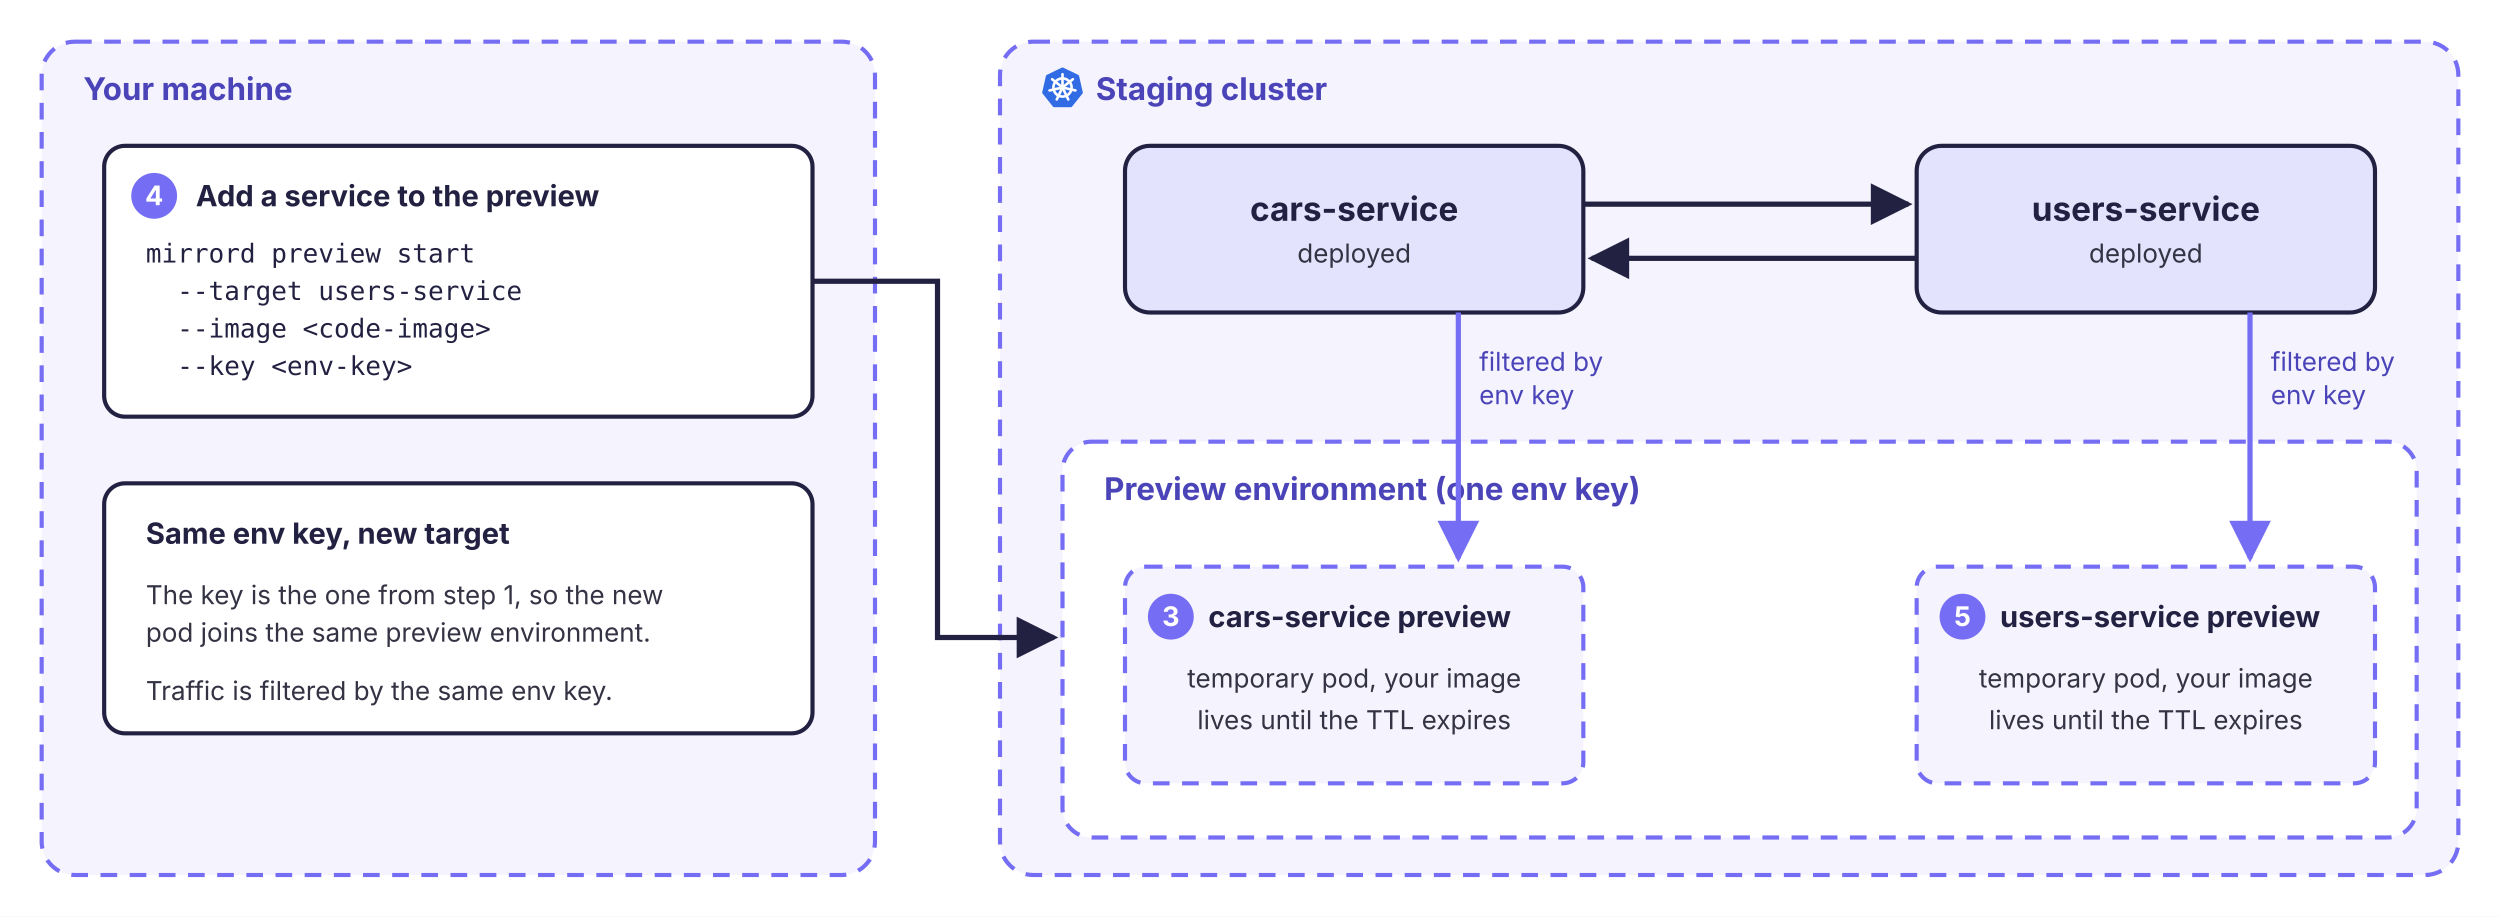
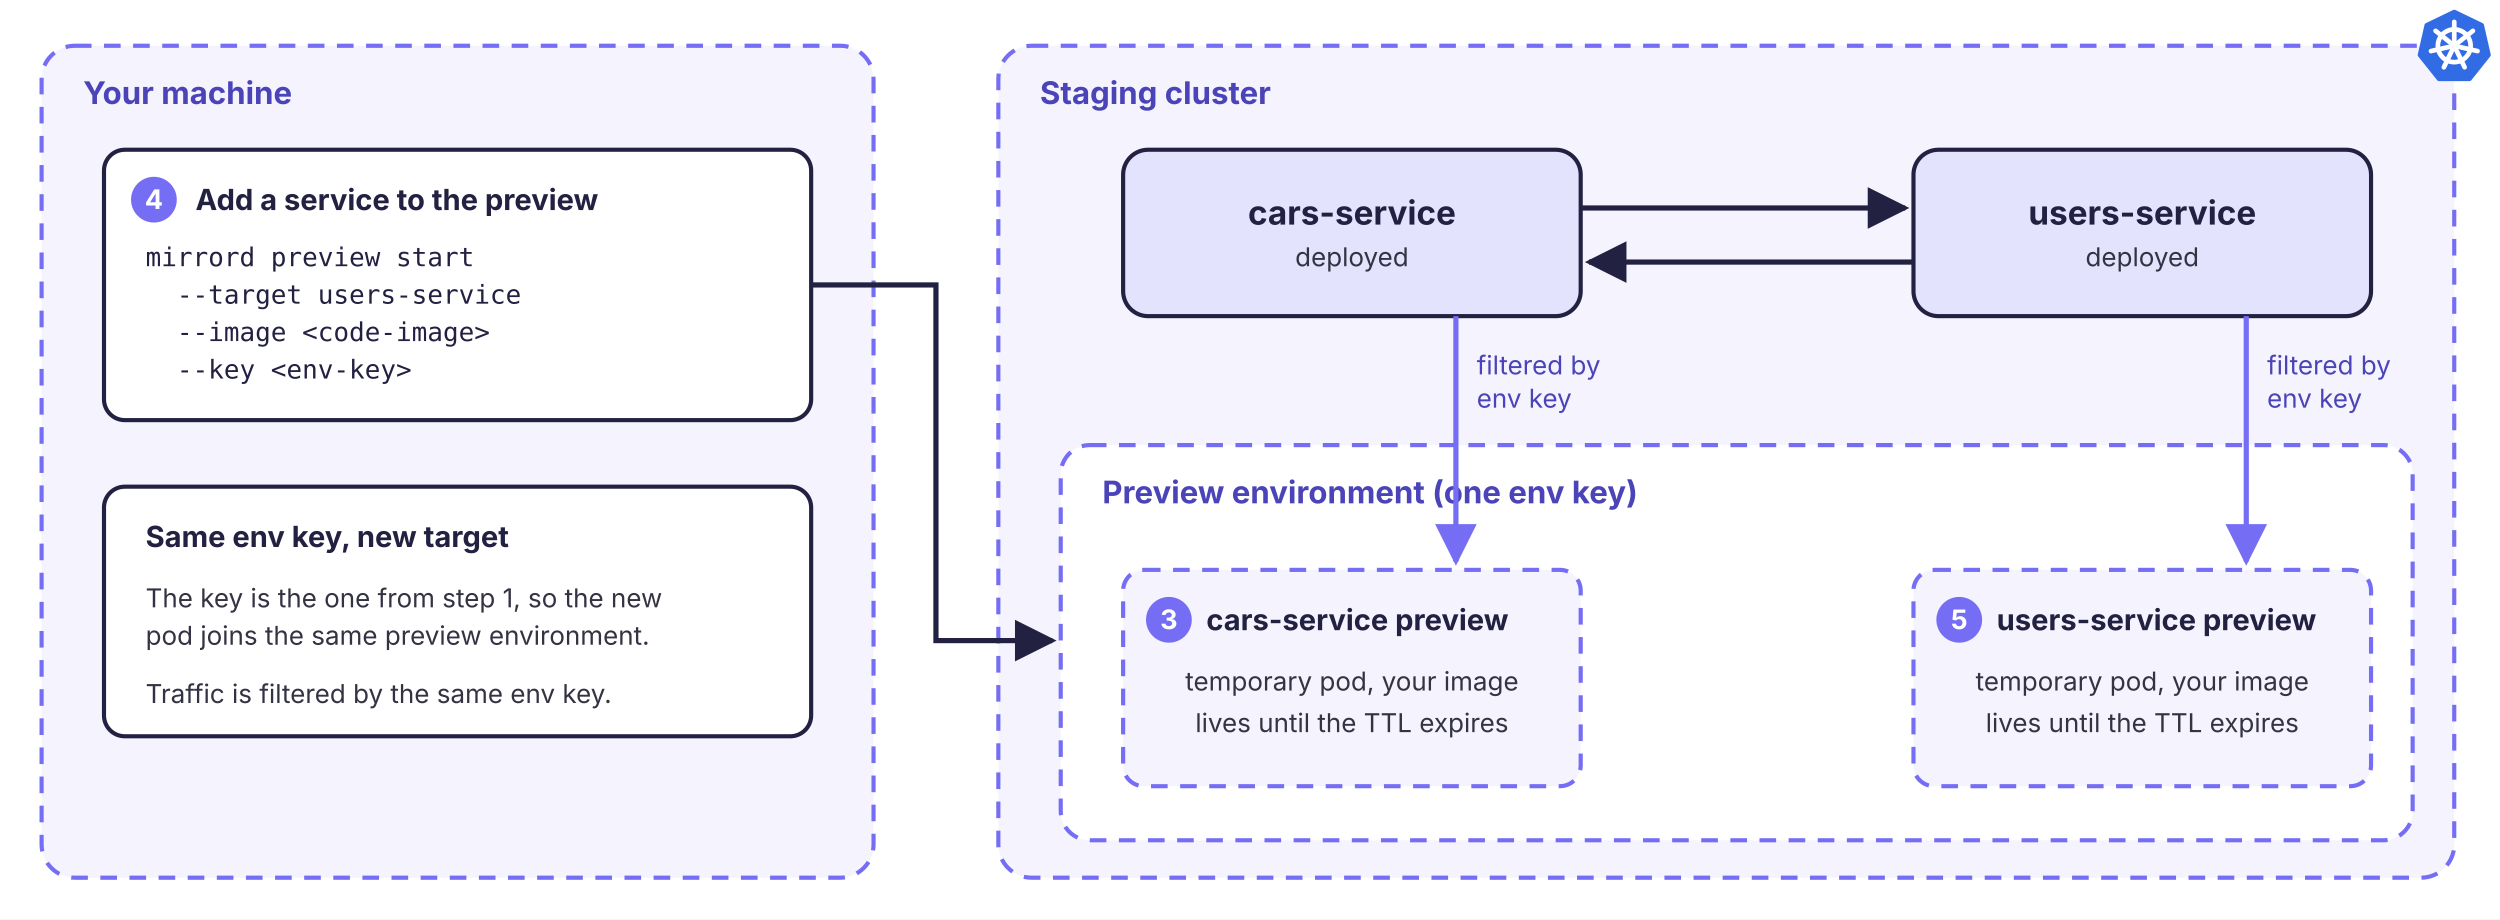
- <svg xmlns="http://www.w3.org/2000/svg" viewBox="0 0 1200 440" width="1200" height="440" font-family="Inter, Helvetica, Arial, sans-serif" role="img" aria-labelledby="t d">
+ <svg xmlns="http://www.w3.org/2000/svg" viewBox="0 -2 1202 442" width="1202" height="442" font-family="Inter, Helvetica, Arial, sans-serif" role="img" aria-labelledby="t d">
  <defs>
    <marker id="arrow" viewBox="0 0 10 10" refX="9" refY="5" markerWidth="8" markerHeight="8" orient="auto-start-reverse">
      <path d="M0 0 L10 5 L0 10 z" fill="#232141" />
    </marker>
    <marker id="arrow-purple" viewBox="0 0 10 10" refX="9" refY="5" markerWidth="8" markerHeight="8" orient="auto-start-reverse">
      <path d="M0 0 L10 5 L0 10 z" fill="#756DF3" />
    </marker>
    <symbol id="k8s" viewBox="0 0 32 32">
      <polygon points="16.00,1.60 27.73,7.25 30.62,19.94 22.51,30.11 9.49,30.11 1.38,19.94 4.27,7.25" fill="#326CE5" stroke="#326CE5" stroke-width="2" stroke-linejoin="round" />
      <g fill="none" stroke="#ffffff" stroke-width="2" stroke-linecap="round">
        <circle cx="16" cy="16" r="7" />
        <line x1="16.00" y1="13.40" x2="16.00" y2="5.80" />
        <line x1="18.03" y1="14.38" x2="23.97" y2="9.64" />
        <line x1="18.53" y1="16.58" x2="25.94" y2="18.27" />
        <line x1="17.13" y1="18.34" x2="20.43" y2="25.19" />
        <line x1="14.87" y1="18.34" x2="11.57" y2="25.19" />
        <line x1="13.47" y1="16.58" x2="6.06" y2="18.27" />
        <line x1="13.97" y1="14.38" x2="8.03" y2="9.64" />
      </g>
      <circle cx="16" cy="16" r="2.4" fill="#ffffff" />
    </symbol>
  </defs>
-   <rect x="0" y="0" width="1200" height="440" fill="#ffffff" />
+   <rect x="0" y="-2" width="1202" height="442" fill="#ffffff" />
  <rect x="20" y="20" width="400" height="400" rx="16" fill="#F5F4FE" stroke="#756DF3" stroke-width="2" stroke-dasharray="8 6" />
  <text x="40" y="48" font-size="15" font-weight="700" fill="#4a44b8">Your machine</text>
  <rect x="50" y="70" width="340" height="130" rx="10" fill="#ffffff" stroke="#232141" stroke-width="2" />
  <circle cx="74" cy="94" r="11" fill="#756DF3" />
  <text x="74" y="98.5" font-size="13" font-weight="700" fill="#ffffff" text-anchor="middle">4</text>
  <text x="94" y="99" font-size="14" font-weight="700" fill="#232141">Add a service to the preview</text>
  <text x="70" y="126" font-size="12.5" font-family="Menlo, Consolas, monospace" fill="#232141" xml:space="preserve">mirrord preview start</text>
  <text x="70" y="144" font-size="12.5" font-family="Menlo, Consolas, monospace" fill="#232141" xml:space="preserve">  --target users-service</text>
  <text x="70" y="162" font-size="12.5" font-family="Menlo, Consolas, monospace" fill="#232141" xml:space="preserve">  --image &lt;code-image&gt;</text>
  <text x="70" y="180" font-size="12.5" font-family="Menlo, Consolas, monospace" fill="#232141" xml:space="preserve">  --key &lt;env-key&gt;</text>
  <rect x="50" y="232" width="340" height="120" rx="10" fill="#ffffff" stroke="#232141" stroke-width="2" />
  <text x="70" y="261" font-size="14" font-weight="700" fill="#232141">Same env key, new target</text>
  <text x="70" y="290" font-size="12.5" fill="#333344">The key is the one from step 1, so the new</text>
  <text x="70" y="308" font-size="12.5" fill="#333344">pod joins the same preview environment.</text>
  <text x="70" y="336" font-size="12.5" fill="#333344">Traffic is filtered by the same env key.</text>
  <rect x="480" y="20" width="700" height="400" rx="16" fill="#F5F4FE" stroke="#756DF3" stroke-width="2" stroke-dasharray="8 6" />
-   <use href="#k8s" x="500" y="32" width="20" height="20" />
-   <text x="526" y="48" font-size="15" font-weight="700" fill="#4a44b8">Staging cluster</text>
+   <text x="500" y="48" font-size="15" font-weight="700" fill="#4a44b8">Staging cluster</text>
  <rect x="540" y="70" width="220" height="80" rx="12" fill="#E4E3FD" stroke="#232141" stroke-width="2" />
  <text x="650" y="106" font-size="16" font-weight="700" fill="#232141" text-anchor="middle">cars-service</text>
  <text x="650" y="126" font-size="12.5" fill="#333344" text-anchor="middle">deployed</text>
  <rect x="920" y="70" width="220" height="80" rx="12" fill="#E4E3FD" stroke="#232141" stroke-width="2" />
  <text x="1030" y="106" font-size="16" font-weight="700" fill="#232141" text-anchor="middle">users-service</text>
  <text x="1030" y="126" font-size="12.5" fill="#333344" text-anchor="middle">deployed</text>
  <line x1="760" y1="98" x2="916" y2="98" stroke="#232141" stroke-width="2.5" marker-end="url(#arrow)" />
  <line x1="920" y1="124" x2="764" y2="124" stroke="#232141" stroke-width="2.5" marker-end="url(#arrow)" />
  <rect x="510" y="212" width="650" height="190" rx="14" fill="#ffffff" stroke="#756DF3" stroke-width="2" stroke-dasharray="8 6" />
  <text x="530" y="240" font-size="15" font-weight="700" fill="#4a44b8">Preview environment (one env key)</text>
  <line x1="700" y1="150" x2="700" y2="268" stroke="#756DF3" stroke-width="2.5" marker-end="url(#arrow-purple)" />
  <text x="710" y="178" font-size="12.5" fill="#4a44b8">filtered by</text>
  <text x="710" y="194" font-size="12.5" fill="#4a44b8">env key</text>
  <rect x="540" y="272" width="220" height="104" rx="10" fill="#F5F4FE" stroke="#756DF3" stroke-width="2" stroke-dasharray="8 6" />
  <circle cx="562" cy="296" r="11" fill="#756DF3" />
  <text x="562" y="300.5" font-size="13" font-weight="700" fill="#ffffff" text-anchor="middle">3</text>
  <text x="580" y="301" font-size="14" font-weight="700" fill="#232141">cars-service preview</text>
  <text x="650" y="330" font-size="12.5" fill="#333344" text-anchor="middle">temporary pod, your image</text>
  <text x="650" y="350" font-size="12.5" fill="#333344" text-anchor="middle">lives until the TTL expires</text>
  <line x1="1080" y1="150" x2="1080" y2="268" stroke="#756DF3" stroke-width="2.5" marker-end="url(#arrow-purple)" />
  <text x="1090" y="178" font-size="12.5" fill="#4a44b8">filtered by</text>
  <text x="1090" y="194" font-size="12.5" fill="#4a44b8">env key</text>
  <rect x="920" y="272" width="220" height="104" rx="10" fill="#F5F4FE" stroke="#756DF3" stroke-width="2" stroke-dasharray="8 6" />
  <circle cx="942" cy="296" r="11" fill="#756DF3" />
  <text x="942" y="300.5" font-size="13" font-weight="700" fill="#ffffff" text-anchor="middle">5</text>
  <text x="960" y="301" font-size="14" font-weight="700" fill="#232141">users-service preview</text>
  <text x="1030" y="330" font-size="12.5" fill="#333344" text-anchor="middle">temporary pod, your image</text>
  <text x="1030" y="350" font-size="12.5" fill="#333344" text-anchor="middle">lives until the TTL expires</text>
  <polyline points="390,135 450,135 450,306 506,306" fill="none" stroke="#232141" stroke-width="2.5" marker-end="url(#arrow)" />
+   <use href="#k8s" x="1162" y="2" width="36" height="36" />
</svg>
